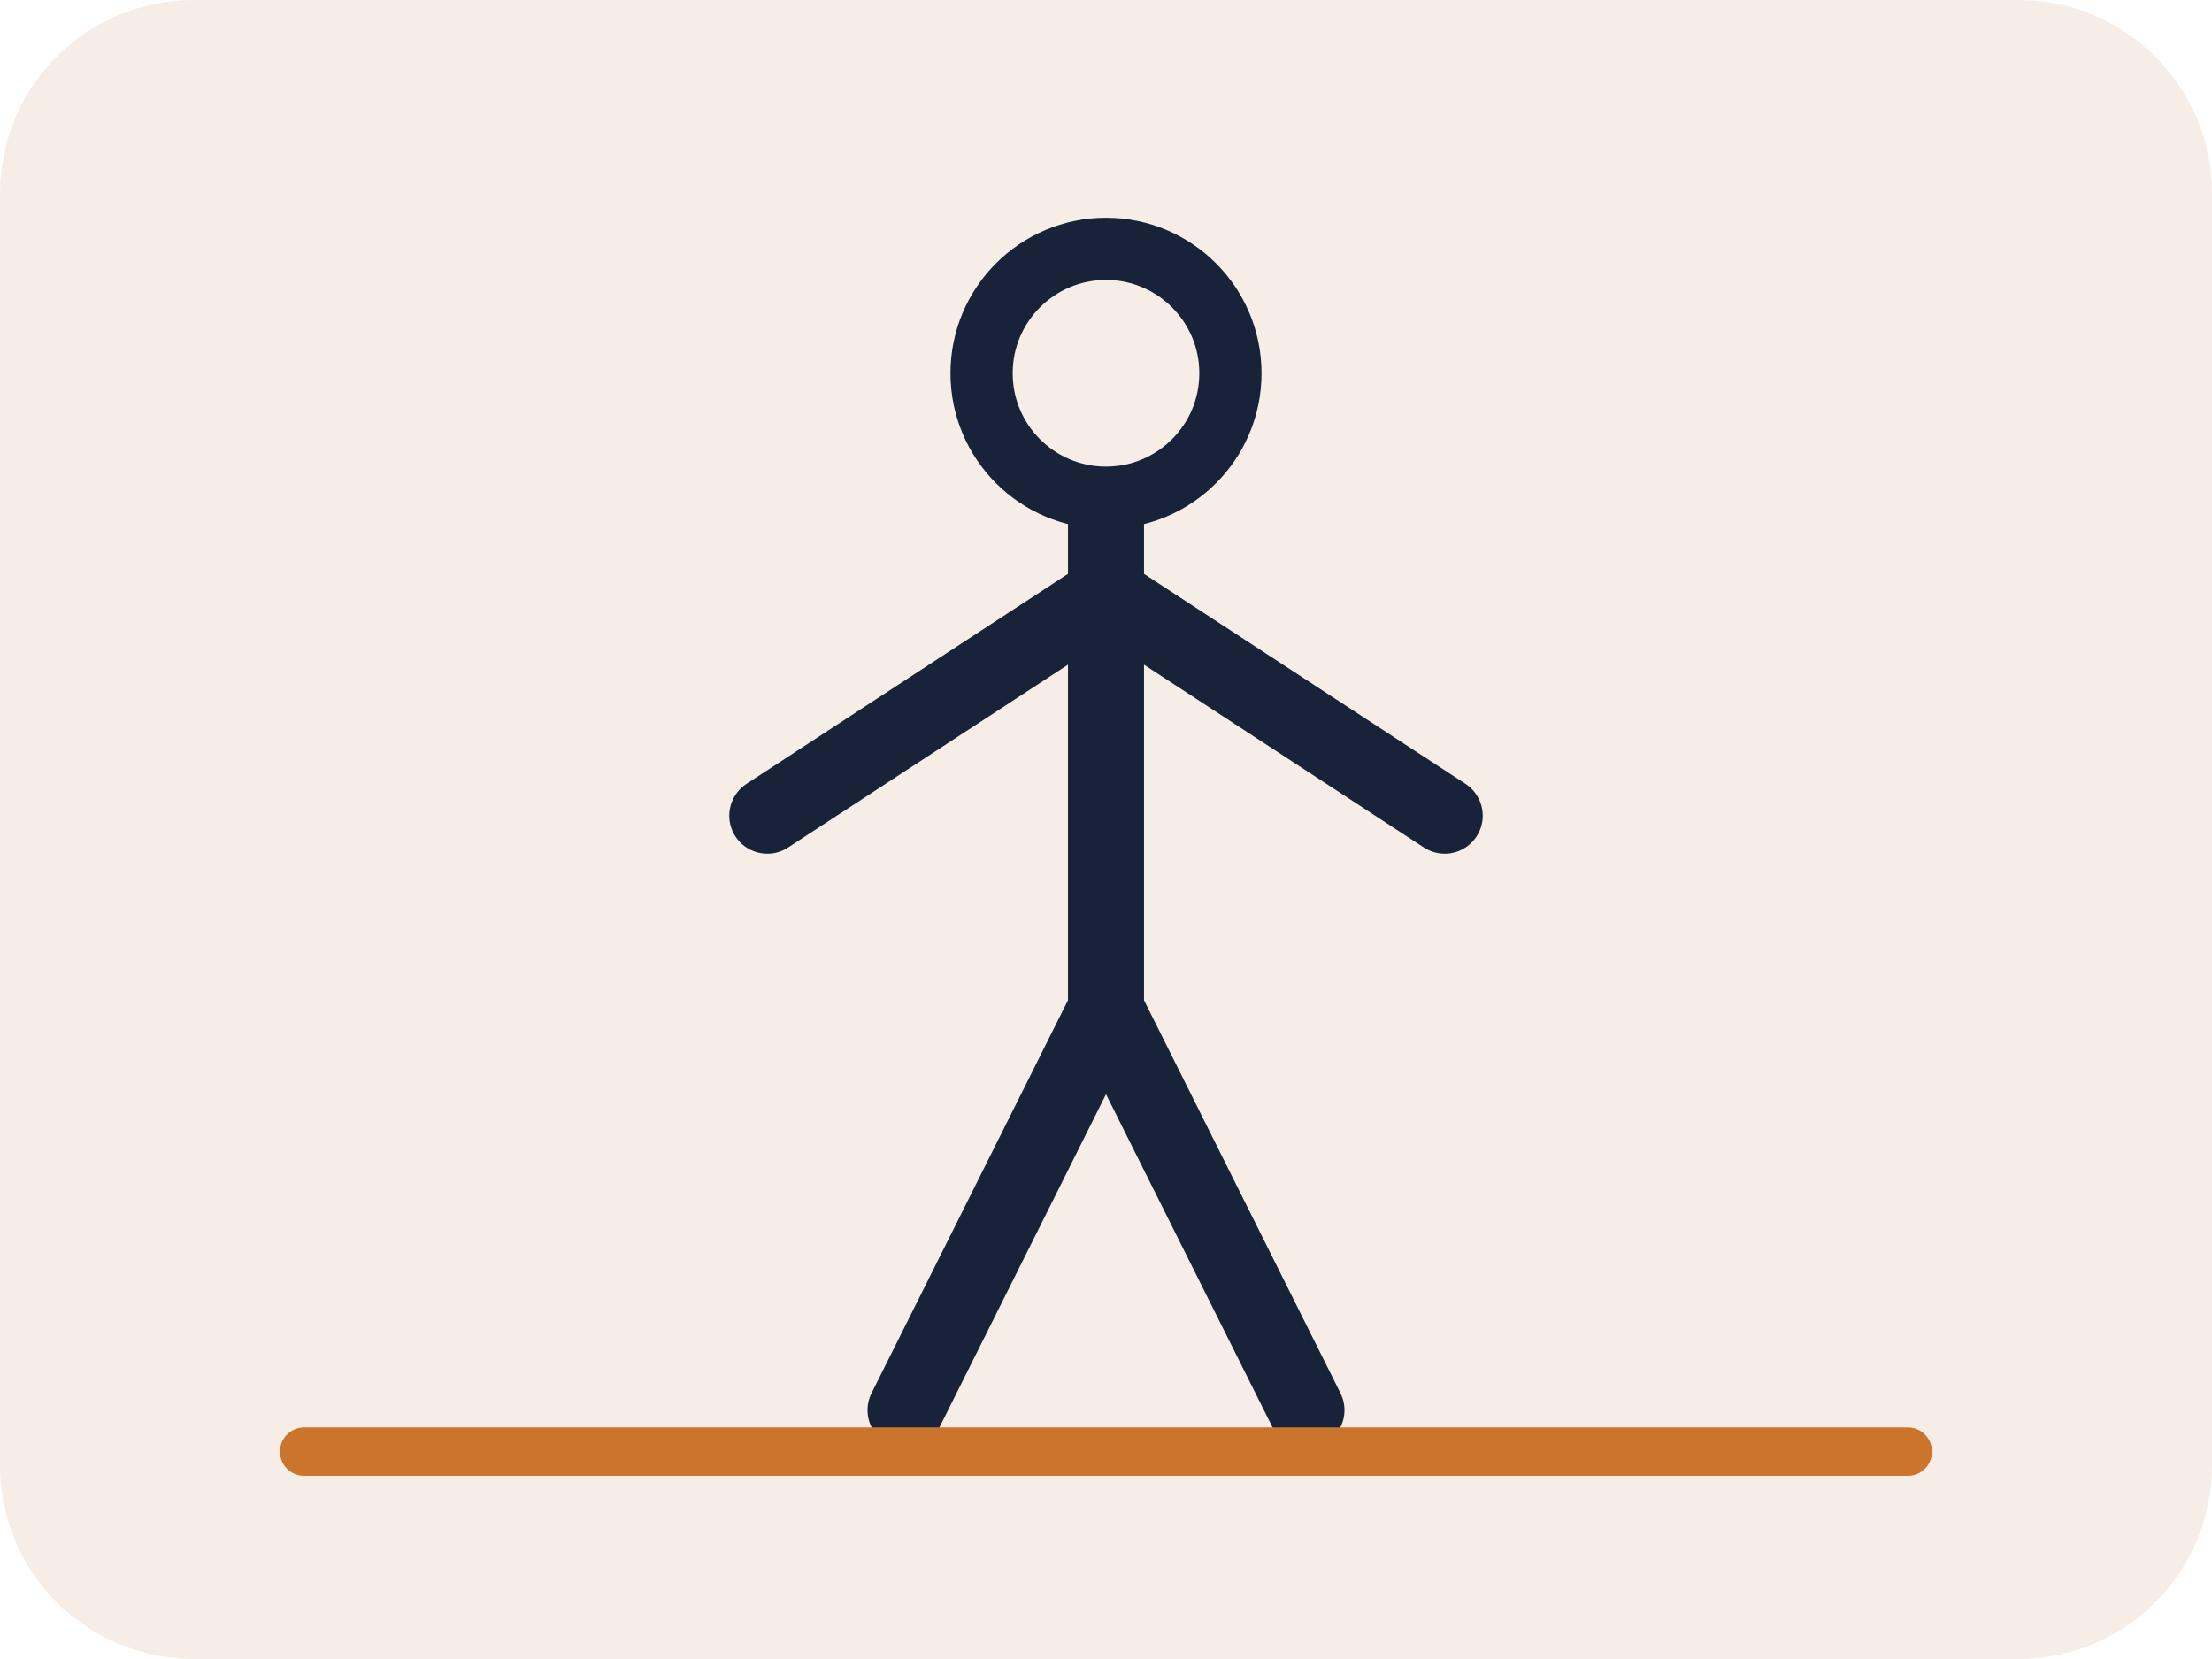
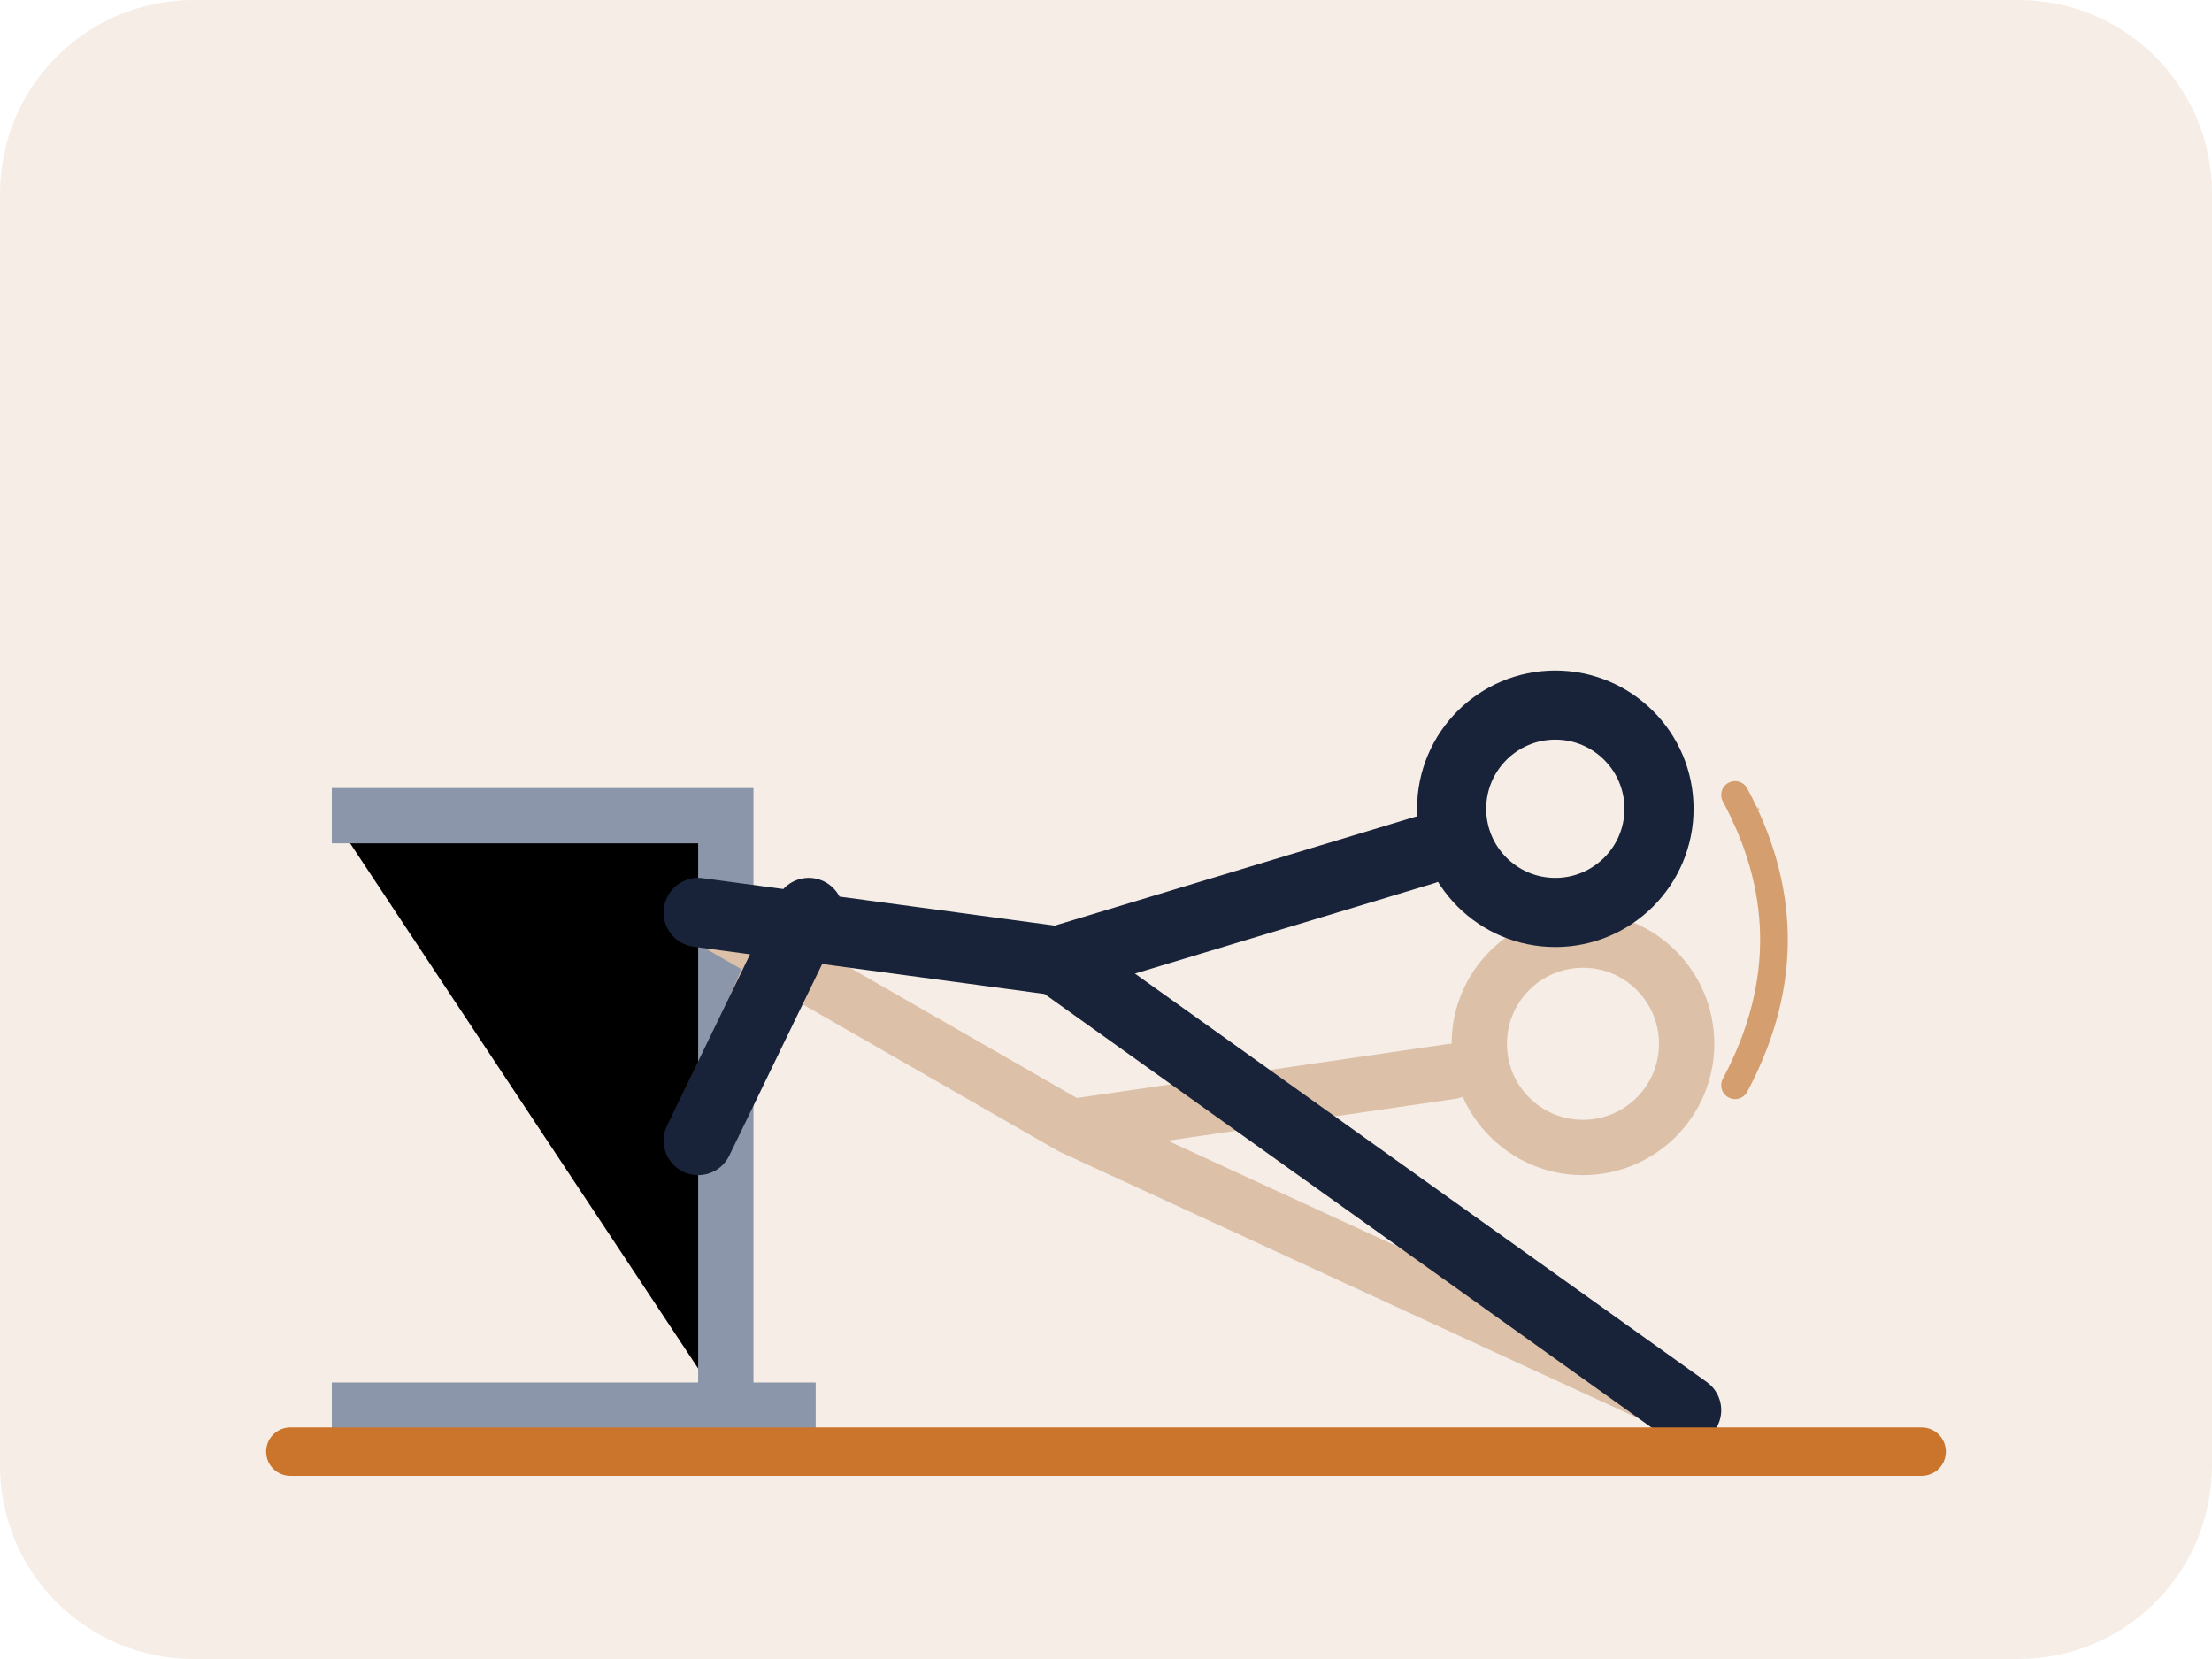
<svg xmlns="http://www.w3.org/2000/svg" viewBox="0 0 320 240" role="img" aria-labelledby="title">
+   <defs>
+     <marker id="motion-arrow" viewBox="0 0 10 10" refX="8" refY="5" markerWidth="4.5" markerHeight="4.5" markerUnits="userSpaceOnUse" orient="auto-start-reverse">
+       <path d="M0 0 10 5 0 10Z" fill="hsl(28 55% 52%)" opacity=".55" />
+     </marker>
+   </defs>
  <rect width="320" height="240" rx="28" fill="hsl(28 42% 93%)" />
-   <circle cx="160" cy="54" r="18" fill="none" stroke="#18233a" stroke-width="9" />
-   <path d="M160 76v72M160 86l-49 32M160 86l49 32M160 146l-29 58M160 146l29 58" fill="none" stroke="#18233a" stroke-width="11" stroke-linecap="round" stroke-linejoin="round" />
-   <path d="M44 210h232" stroke="hsl(28 65% 48%)" stroke-width="7" stroke-linecap="round" />
+   <path d="M48 118H105V204M48 204H118" stroke="#8b96aa" stroke-width="8" />
+   <g data-pose="start" fill="none" stroke="hsl(28 42% 76%)" stroke-width="8" stroke-linecap="round" stroke-linejoin="round">
+     <circle cx="229" cy="151" r="15" />
+     <path d="M210 155L155 163L101 132M155 163L244 204M113 137L101 165" />
+   </g>
+   <g data-pose="finish" fill="none" stroke="#18233a" stroke-width="10" stroke-linecap="round" stroke-linejoin="round">
+     <circle cx="225" cy="117" r="15" />
+     <path d="M206 123L153 139L101 132M153 139L244 204M117 132L101 165" />
+   </g>
+   <path d="M251 157C259 142 258 128 251 115" fill="none" stroke="hsl(28 55% 52%)" stroke-width="4" stroke-linecap="round" opacity=".72" marker-end="url(#motion-arrow)" />
+   <path d="M42 210H278" stroke="hsl(28 65% 48%)" stroke-width="7" stroke-linecap="round" />
</svg>
